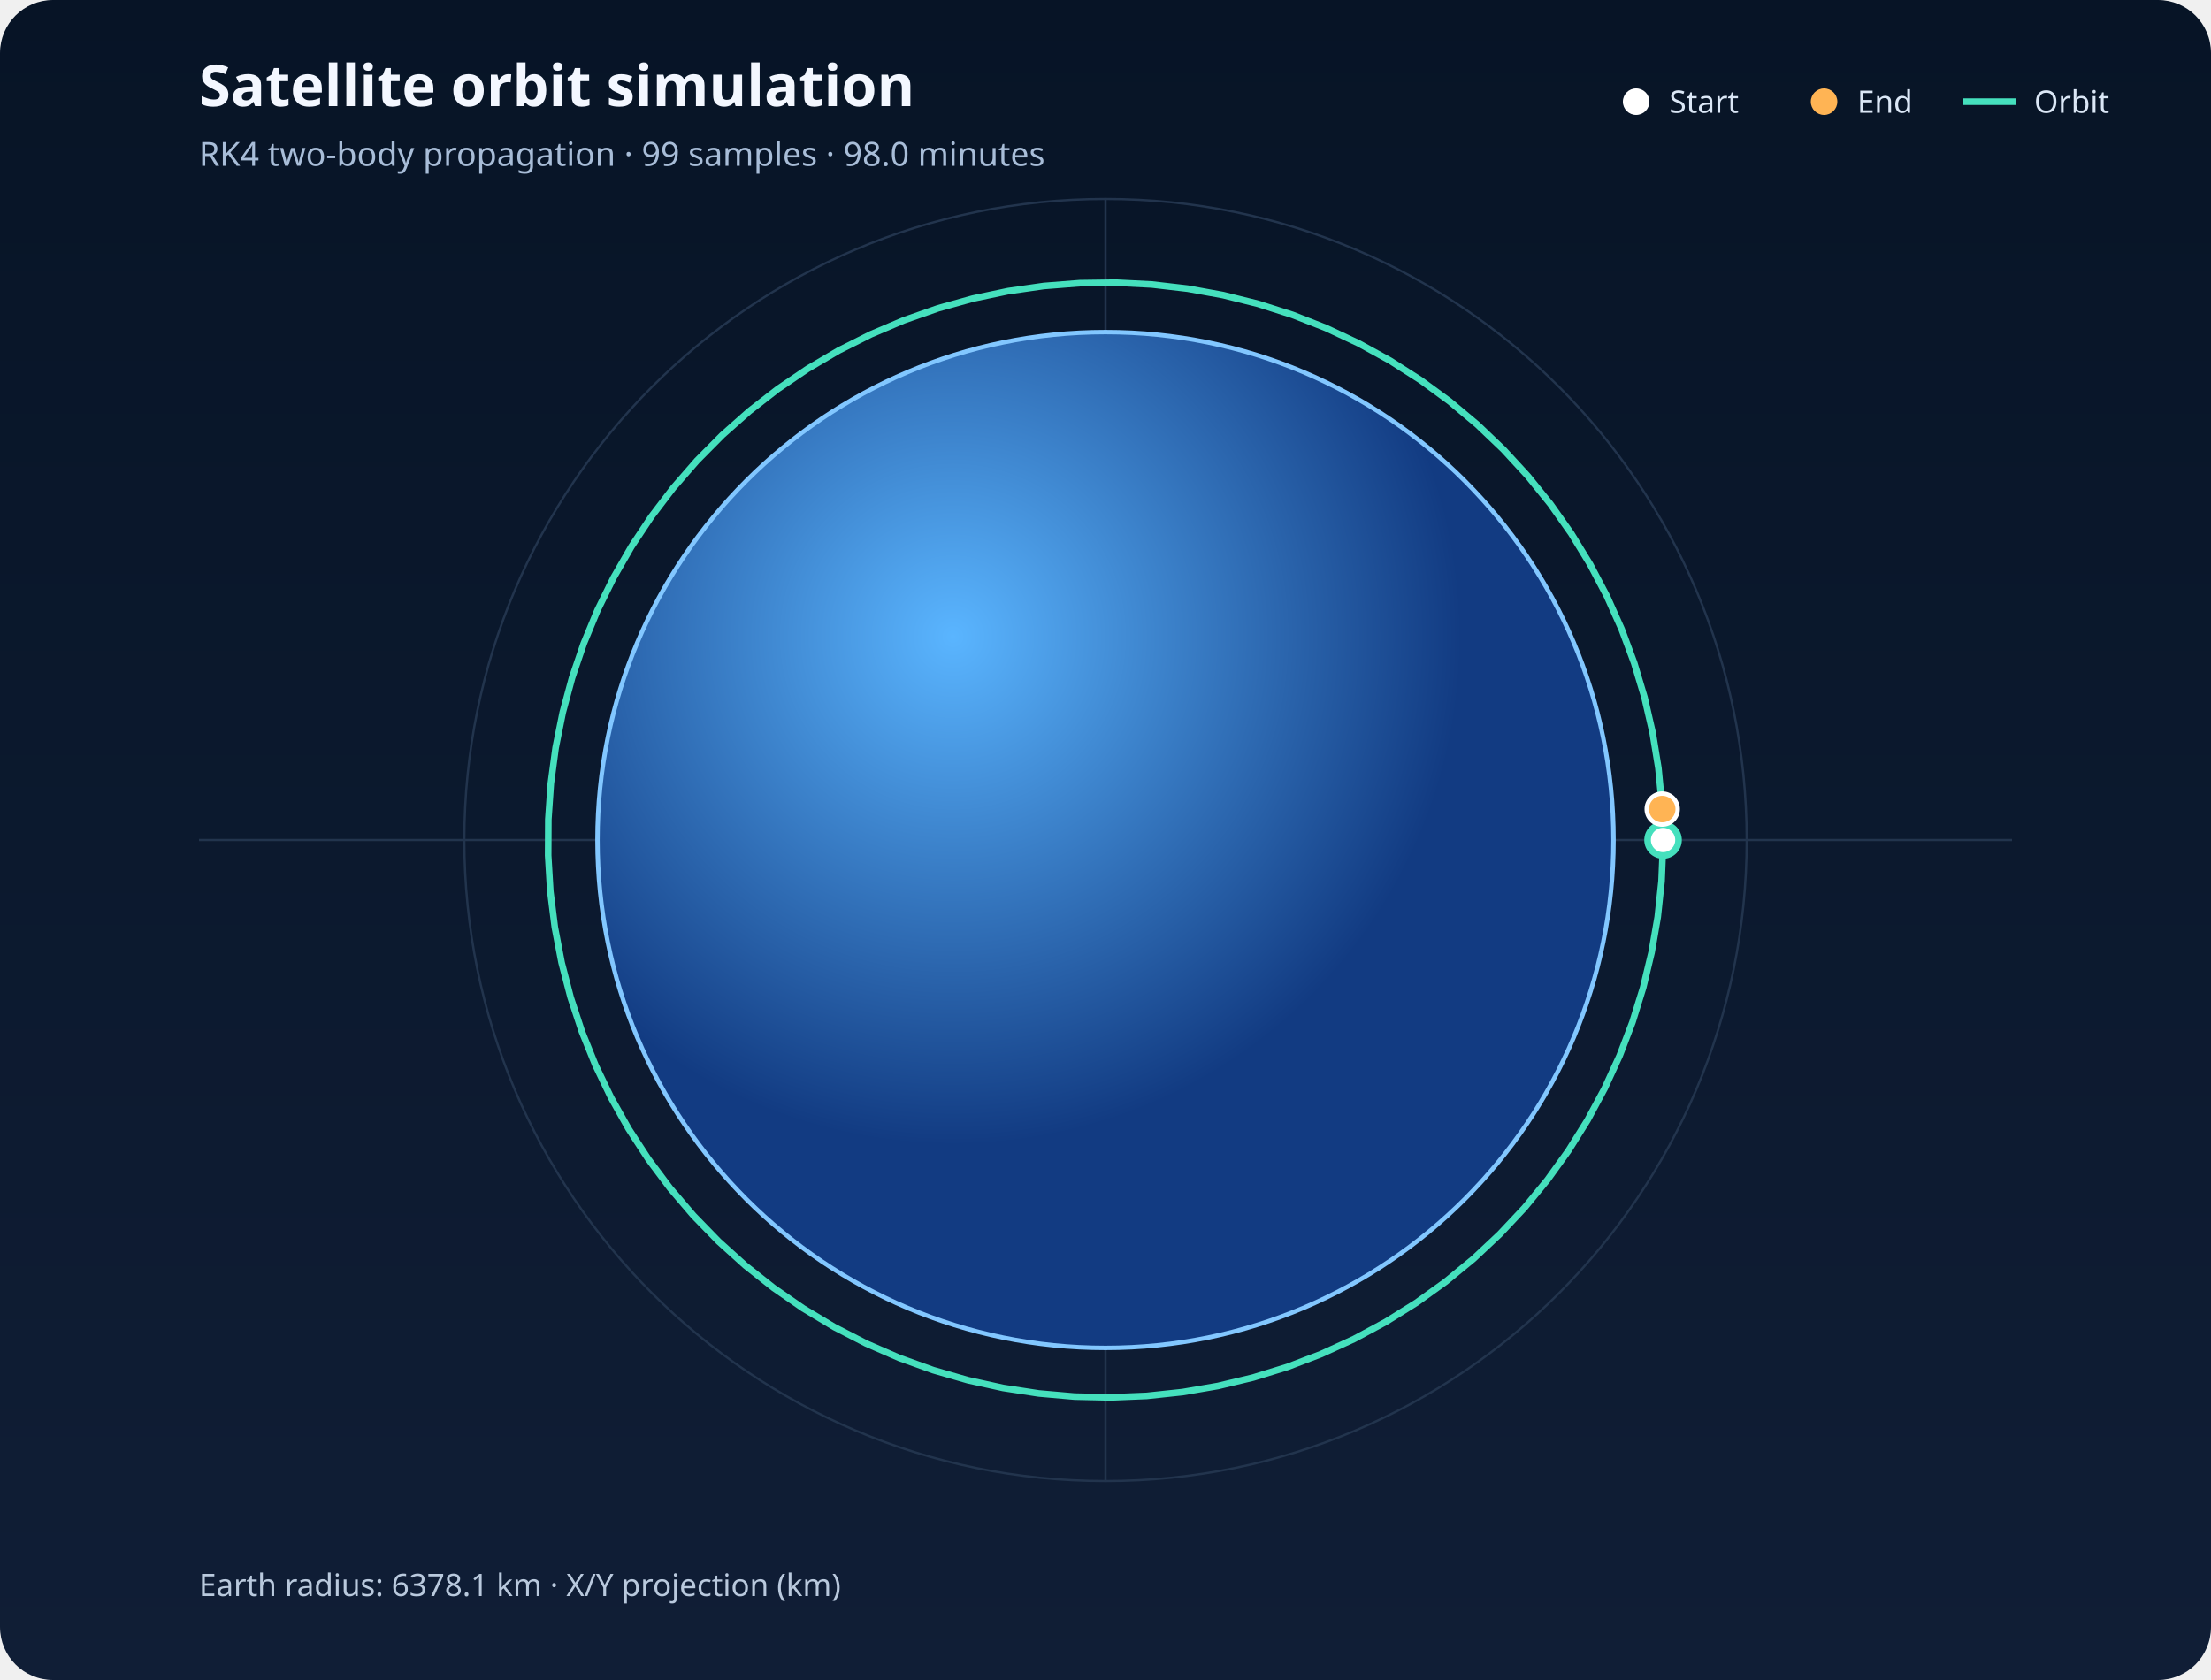
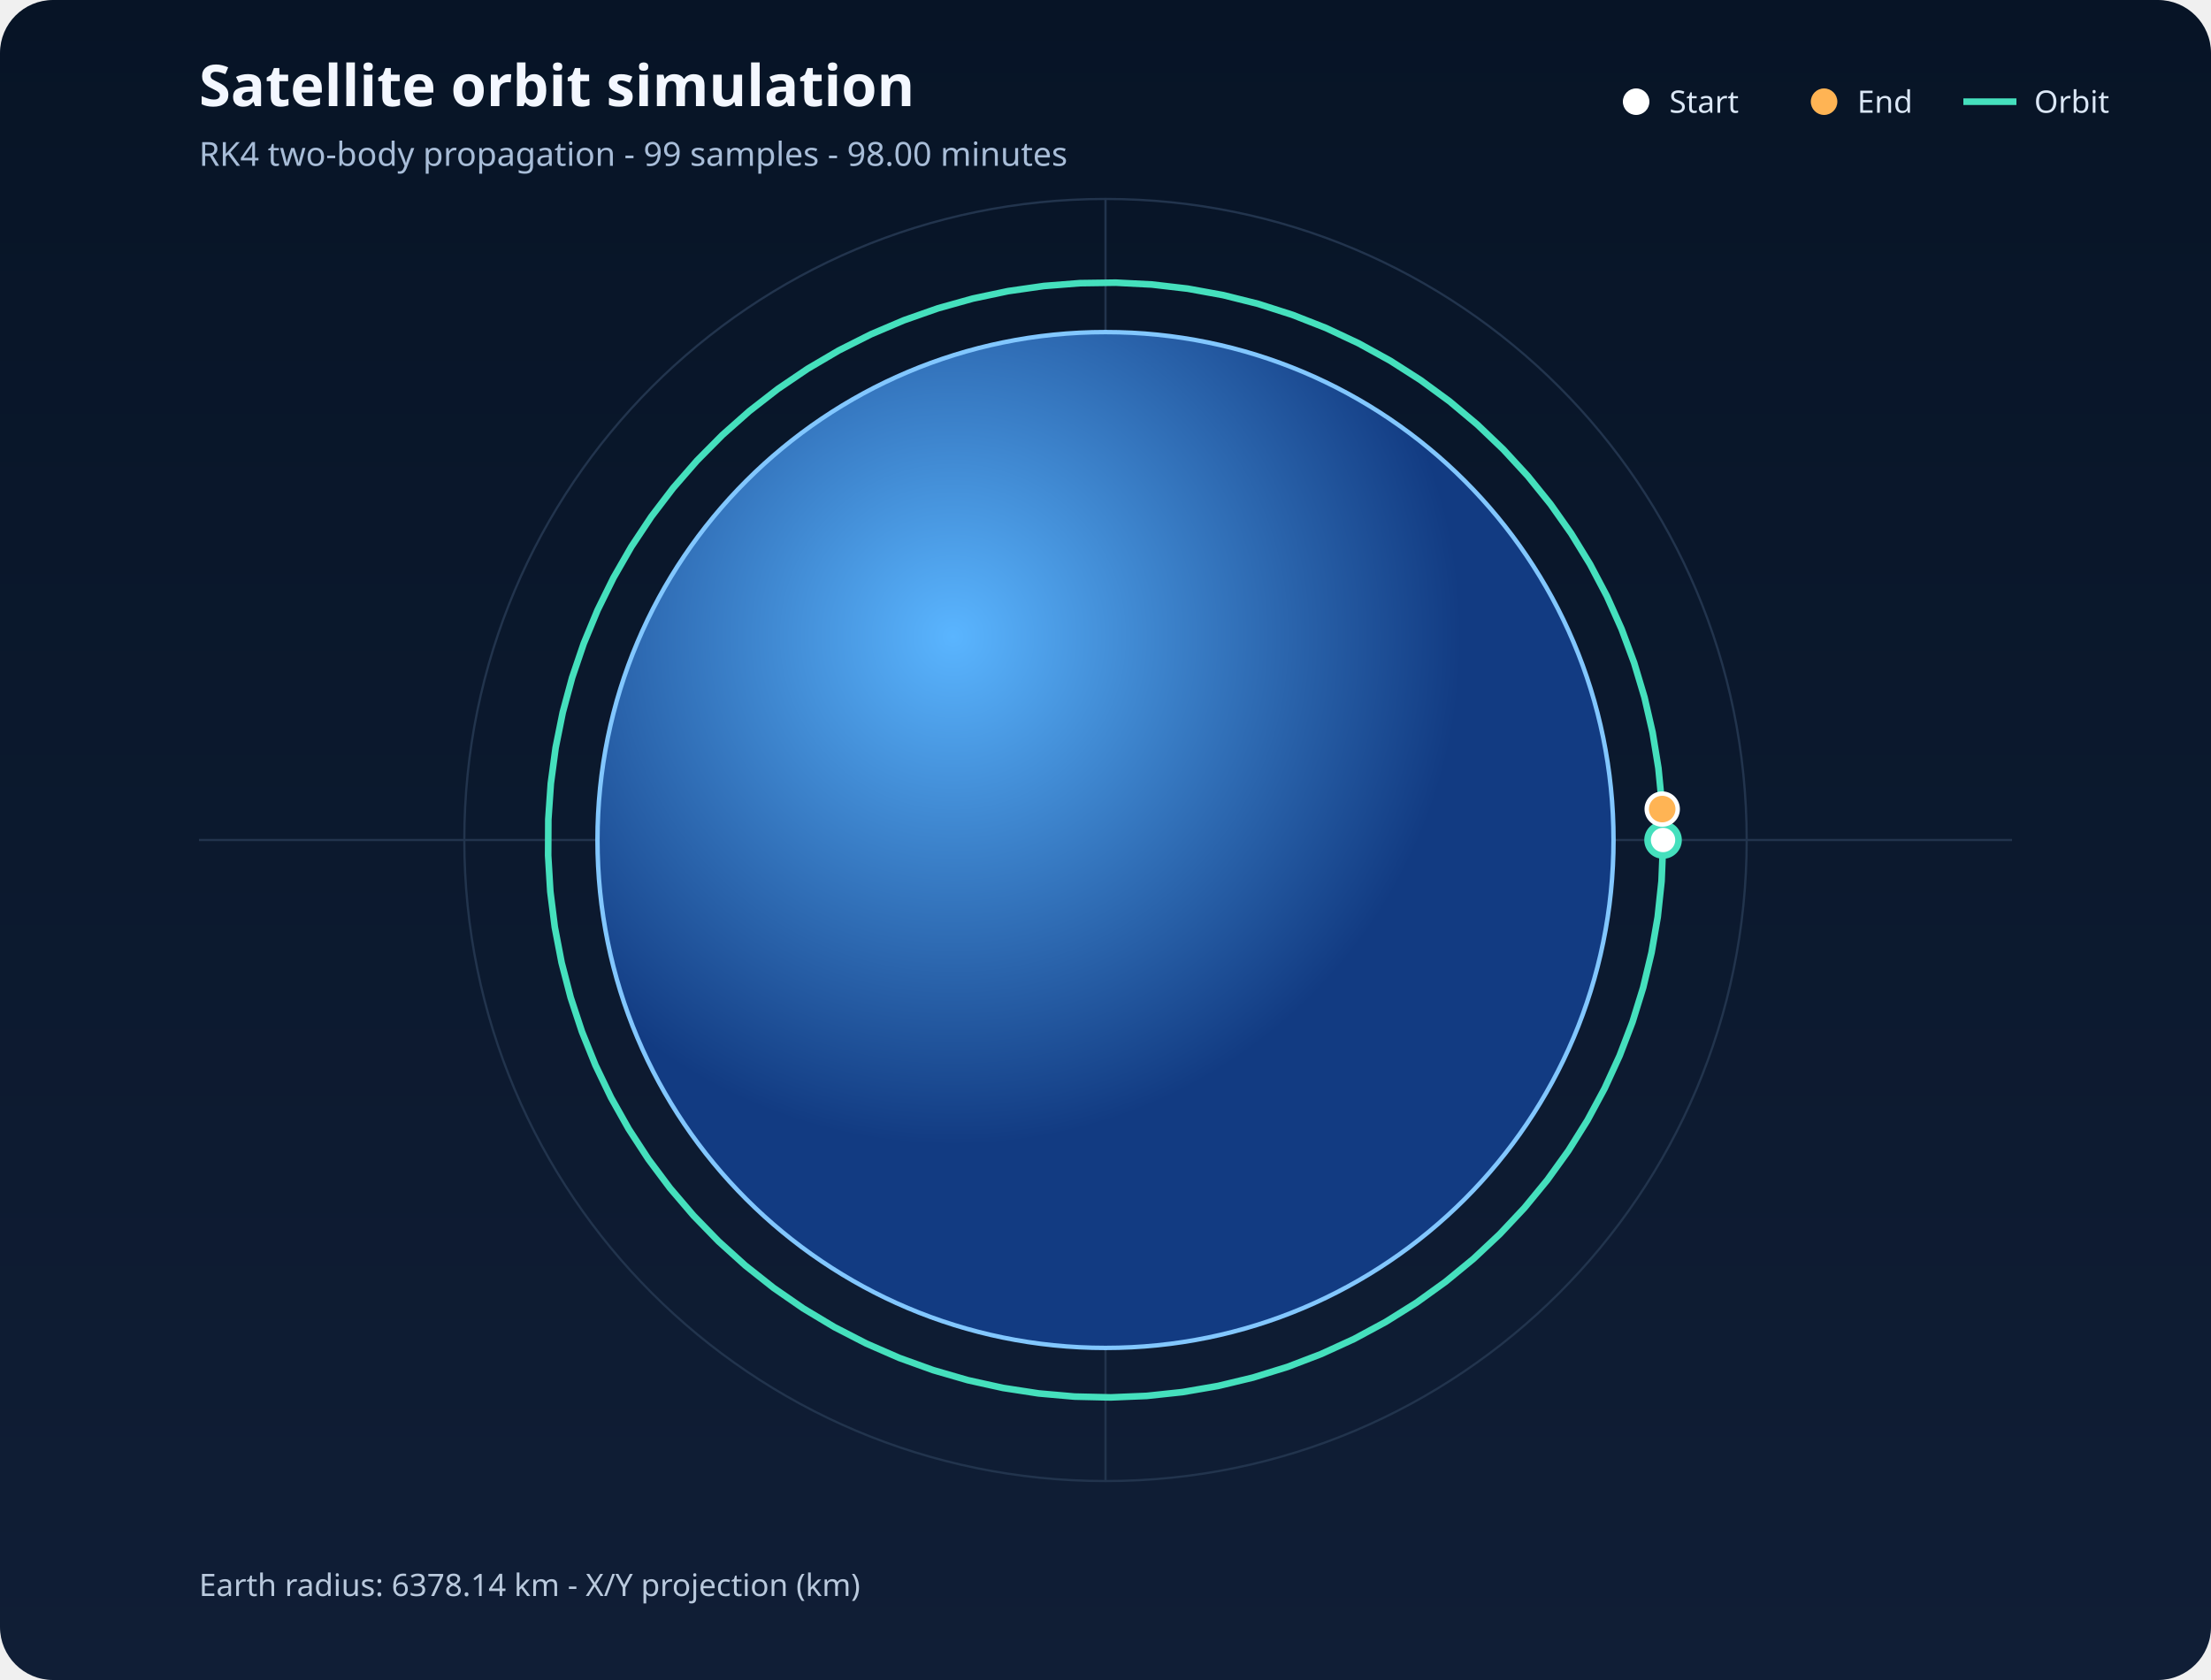
<svg xmlns="http://www.w3.org/2000/svg" width="1000" height="760" viewBox="0 0 1000 760">
  <defs>
    <radialGradient id="earth" cx="35%" cy="30%">
      <stop offset="0%" stop-color="#5ab5ff" />
      <stop offset="100%" stop-color="#123b82" />
    </radialGradient>
    <linearGradient id="background" x2="0" y2="1">
      <stop stop-color="#071426" />
      <stop offset="100%" stop-color="#101e36" />
    </linearGradient>
  </defs>
  <rect width="100%" height="100%" fill="url(#background)" rx="24" />
  <text x="90" y="48" fill="#f3f7ff" font-family="Segoe UI, sans-serif" font-size="26" font-weight="700">Satellite orbit simulation</text>
-   <text x="90" y="75" fill="#a8bdd8" font-family="Segoe UI, sans-serif" font-size="15">RK4 two-body propagation · 99 samples · 98.0 minutes</text>
+   <text x="90" y="75" fill="#a8bdd8" font-family="Segoe UI, sans-serif" font-size="15">RK4 two-body propagation - 99 samples - 98.00 minutes</text>
  <g stroke="#22344d" stroke-width="1">
-     <line x1="500.0" y1="90" x2="500.0" y2="670" />
-     <line x1="90" y1="380.0" x2="910" y2="380.0" />
-     <circle cx="500.0" cy="380.0" r="145.0" fill="none" />
-     <circle cx="500.0" cy="380.0" r="290.0" fill="none" />
+     <line x1="500.00" y1="90.00" x2="500.00" y2="670.00" />
+     <line x1="90.00" y1="380.00" x2="910.00" y2="380.00" />
+     <circle cx="500.00" cy="380.00" r="145.00" fill="none" />
+     <circle cx="500.00" cy="380.00" r="290.00" fill="none" />
  </g>
-   <circle cx="500.0" cy="380.0" r="229.77" fill="url(#earth)" stroke="#82c7ff" stroke-width="2" />
+   <circle cx="500.00" cy="380.00" r="229.77" fill="url(#earth)" stroke="#82c7ff" stroke-width="2" />
  <path d="M 752.17 380.00 L 751.65 363.70 L 750.07 347.47 L 747.44 331.37 L 743.78 315.48 L 739.10 299.86 L 733.42 284.57 L 726.77 269.69 L 719.16 255.26 L 710.64 241.35 L 701.24 228.03 L 690.99 215.34 L 679.95 203.34 L 668.16 192.08 L 655.66 181.60 L 642.51 171.96 L 628.77 163.18 L 614.48 155.31 L 599.72 148.38 L 584.54 142.42 L 569.01 137.45 L 553.19 133.50 L 537.14 130.58 L 520.94 128.70 L 504.66 127.87 L 488.35 128.10 L 472.09 129.38 L 455.95 131.70 L 439.99 135.07 L 424.29 139.46 L 408.90 144.86 L 393.89 151.24 L 379.33 158.57 L 365.27 166.84 L 351.77 175.99 L 338.90 186.00 L 326.69 196.82 L 315.22 208.40 L 304.51 220.70 L 294.62 233.67 L 285.59 247.25 L 277.46 261.39 L 270.26 276.02 L 264.02 291.09 L 258.77 306.53 L 254.52 322.27 L 251.30 338.26 L 249.13 354.42 L 248.00 370.69 L 247.92 387.00 L 248.90 403.28 L 250.93 419.46 L 254.00 435.47 L 258.10 451.26 L 263.21 466.74 L 269.32 481.87 L 276.38 496.56 L 284.38 510.77 L 293.29 524.44 L 303.06 537.50 L 313.65 549.90 L 325.02 561.59 L 337.12 572.52 L 349.91 582.64 L 363.32 591.92 L 377.30 600.31 L 391.80 607.78 L 406.75 614.30 L 422.08 619.83 L 437.75 624.37 L 453.67 627.88 L 469.79 630.36 L 486.04 631.79 L 502.34 632.16 L 518.64 631.48 L 534.85 629.75 L 550.92 626.98 L 566.78 623.17 L 582.36 618.35 L 597.59 612.52 L 612.42 605.73 L 626.77 597.99 L 640.60 589.34 L 653.83 579.82 L 666.43 569.46 L 678.32 558.30 L 689.48 546.41 L 699.83 533.81 L 709.36 520.57 L 718.01 506.75 L 725.74 492.39 L 732.54 477.56 L 738.36 462.33 L 743.18 446.75 L 746.98 430.89 L 749.76 414.82 L 751.49 398.61 L 752.16 382.31 L 751.79 366.01" fill="none" stroke="#45e0bd" stroke-width="3" stroke-linecap="round" stroke-linejoin="round" />
  <circle cx="752.17" cy="380.00" r="7" fill="#fff" stroke="#45e0bd" stroke-width="3" />
  <circle cx="751.79" cy="366.01" r="7" fill="#ffb454" stroke="#fff" stroke-width="2" />
-   <text x="90" y="722" fill="#b9c9dd" font-family="Segoe UI, sans-serif" font-size="14">Earth radius: 6378.1 km · X/Y projection (km)</text>
+   <text x="90" y="722" fill="#b9c9dd" font-family="Segoe UI, sans-serif" font-size="14">Earth radius: 6378.14 km - X/Y projection (km)</text>
  <g font-family="Segoe UI, sans-serif" font-size="14">
    <circle cx="740" cy="46" r="6" fill="#fff" />
    <text x="755" y="51" fill="#dbe7f6">Start</text>
    <circle cx="825" cy="46" r="6" fill="#ffb454" />
    <text x="840" y="51" fill="#dbe7f6">End</text>
    <line x1="888" y1="46" x2="912" y2="46" stroke="#45e0bd" stroke-width="3" />
    <text x="920" y="51" fill="#dbe7f6">Orbit</text>
  </g>
</svg>
